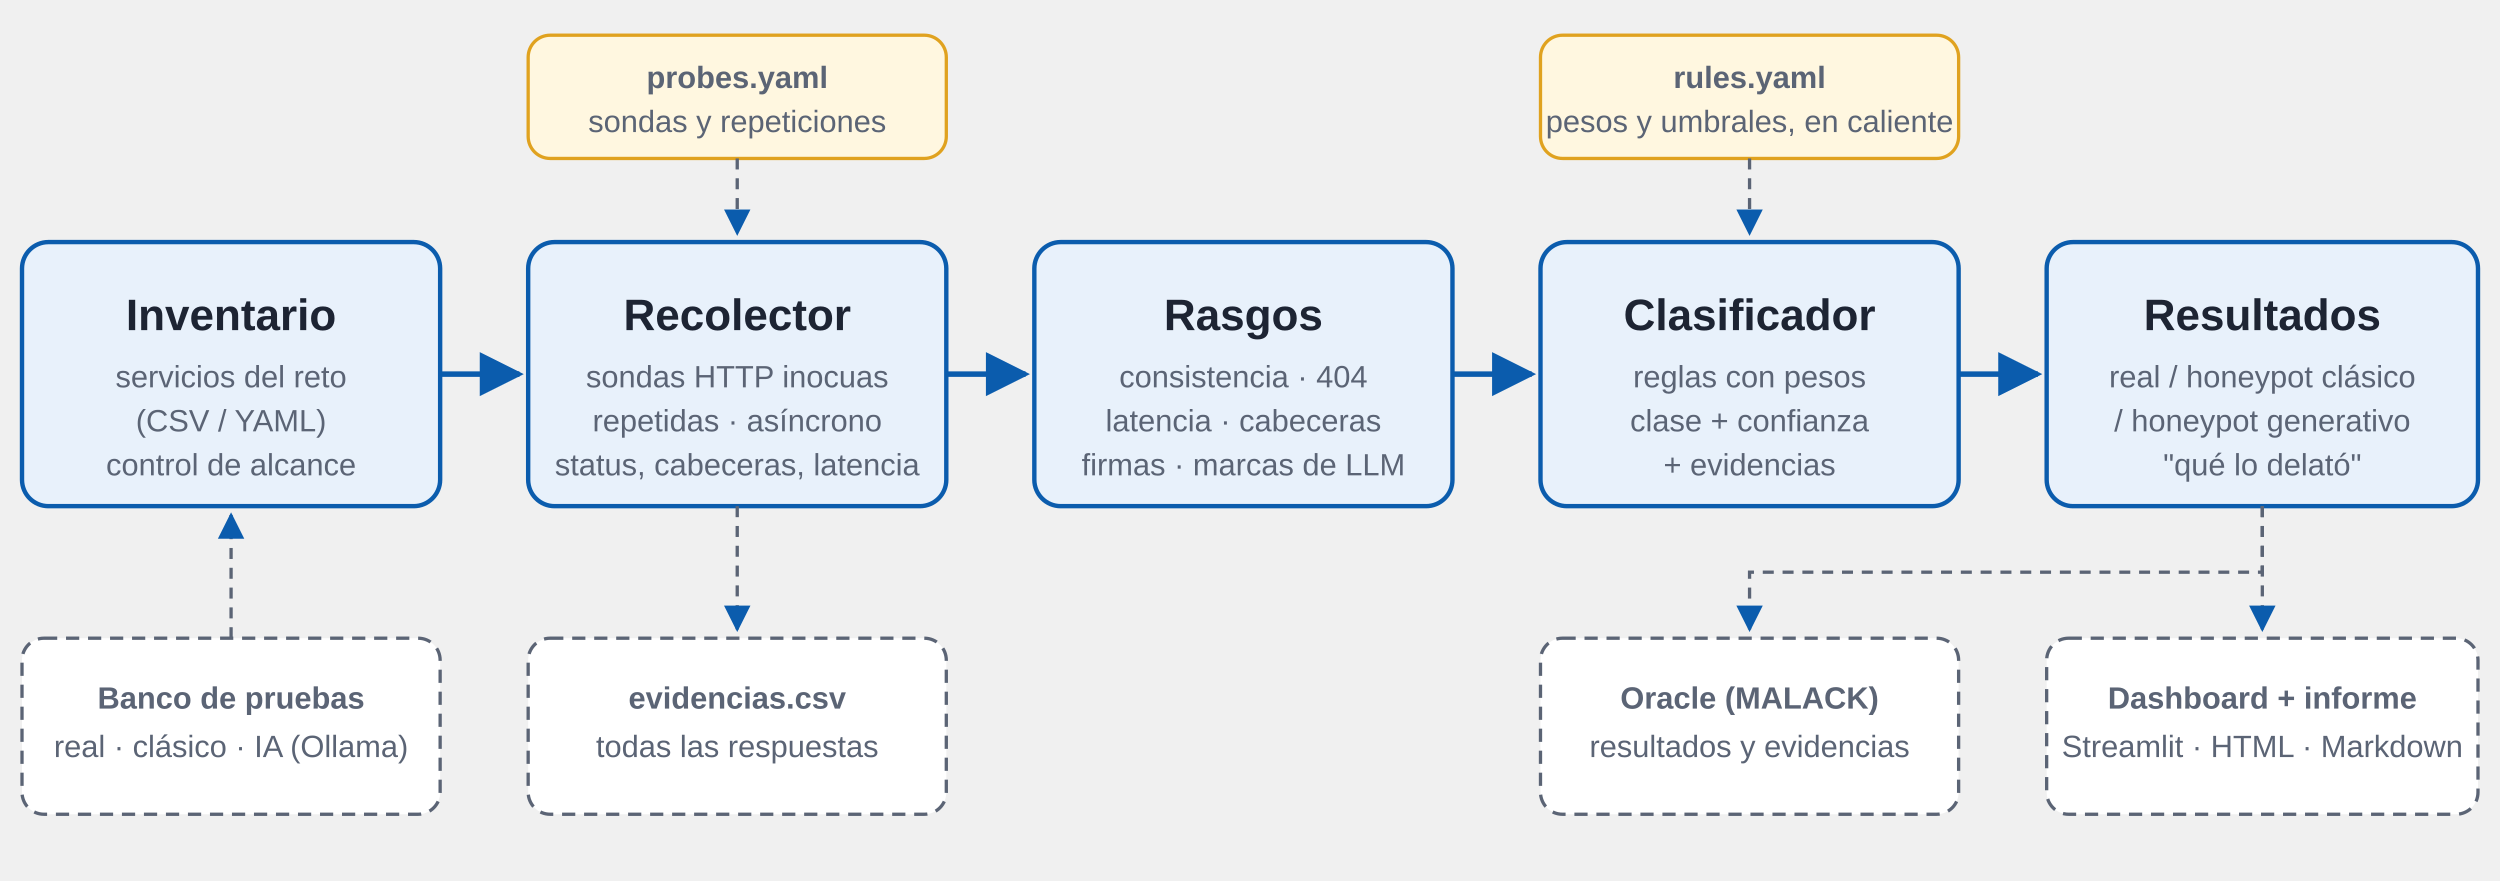
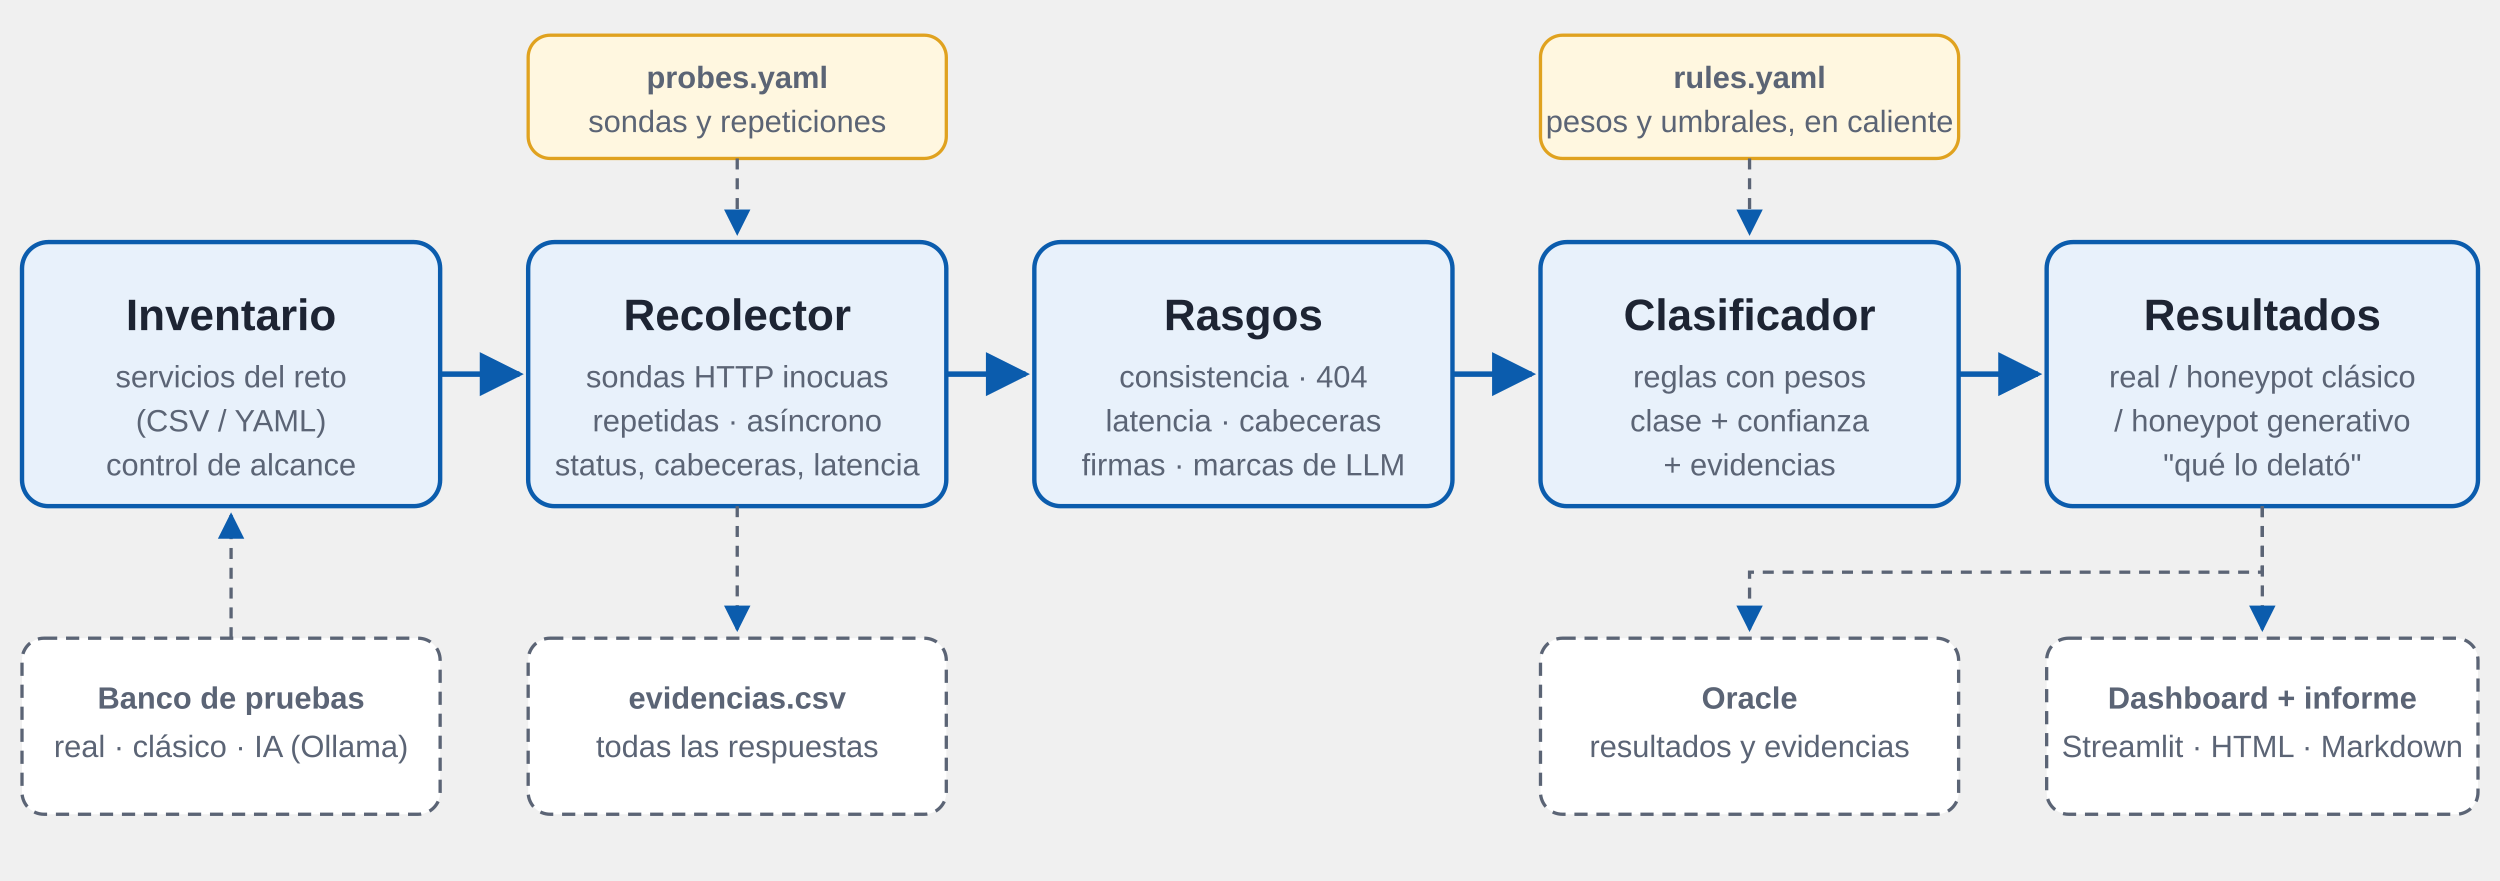
<svg xmlns="http://www.w3.org/2000/svg" viewBox="0 0 1136 400" font-family="Segoe UI, Arial, sans-serif">
  <defs>
    <marker id="a" viewBox="0 0 10 10" refX="9" refY="5" markerWidth="8" markerHeight="8" orient="auto">
      <path d="M0,0 L10,5 L0,10 z" fill="#0b5cad" />
    </marker>
    <style>
      .box{fill:#e8f1fb;stroke:#0b5cad;stroke-width:2}
      .out{fill:#fff;stroke:#5b6475;stroke-width:1.5;stroke-dasharray:6 4}
      .cfg{fill:#fff7e0;stroke:#e0a21f;stroke-width:1.5}
      .t{font-size:20px;font-weight:700;fill:#1d2433}
      .s{font-size:14px;fill:#5b6475}
      .l{stroke:#0b5cad;stroke-width:2.5;fill:none;marker-end:url(#a)}
      .d{stroke:#5b6475;stroke-width:1.5;fill:none;stroke-dasharray:5 4;marker-end:url(#a)}
    </style>
  </defs>
  <rect class="box" x="10" y="110" width="190" height="120" rx="12" />
  <text class="t" x="105" y="150" text-anchor="middle">Inventario</text>
  <text class="s" x="105" y="176" text-anchor="middle">servicios del reto</text>
  <text class="s" x="105" y="196" text-anchor="middle">(CSV / YAML)</text>
  <text class="s" x="105" y="216" text-anchor="middle">control de alcance</text>
  <rect class="box" x="240" y="110" width="190" height="120" rx="12" />
  <text class="t" x="335" y="150" text-anchor="middle">Recolector</text>
  <text class="s" x="335" y="176" text-anchor="middle">sondas HTTP inocuas</text>
  <text class="s" x="335" y="196" text-anchor="middle">repetidas · asíncrono</text>
  <text class="s" x="335" y="216" text-anchor="middle">status, cabeceras, latencia</text>
  <rect class="box" x="470" y="110" width="190" height="120" rx="12" />
  <text class="t" x="565" y="150" text-anchor="middle">Rasgos</text>
  <text class="s" x="565" y="176" text-anchor="middle">consistencia · 404</text>
  <text class="s" x="565" y="196" text-anchor="middle">latencia · cabeceras</text>
  <text class="s" x="565" y="216" text-anchor="middle">firmas · marcas de LLM</text>
  <rect class="box" x="700" y="110" width="190" height="120" rx="12" />
  <text class="t" x="795" y="150" text-anchor="middle">Clasificador</text>
  <text class="s" x="795" y="176" text-anchor="middle">reglas con pesos</text>
  <text class="s" x="795" y="196" text-anchor="middle">clase + confianza</text>
  <text class="s" x="795" y="216" text-anchor="middle">+ evidencias</text>
  <rect class="box" x="930" y="110" width="196" height="120" rx="12" />
  <text class="t" x="1028" y="150" text-anchor="middle">Resultados</text>
  <text class="s" x="1028" y="176" text-anchor="middle">real / honeypot clásico</text>
  <text class="s" x="1028" y="196" text-anchor="middle">/ honeypot generativo</text>
  <text class="s" x="1028" y="216" text-anchor="middle">"qué lo delató"</text>
  <path class="l" d="M200,170 H236" />
  <path class="l" d="M430,170 H466" />
  <path class="l" d="M660,170 H696" />
  <path class="l" d="M890,170 H926" />
  <rect class="cfg" x="240" y="16" width="190" height="56" rx="10" />
  <text class="s" x="335" y="40" text-anchor="middle" font-weight="700">probes.yaml</text>
  <text class="s" x="335" y="60" text-anchor="middle">sondas y repeticiones</text>
  <path class="d" d="M335,72 V106" />
  <rect class="cfg" x="700" y="16" width="190" height="56" rx="10" />
  <text class="s" x="795" y="40" text-anchor="middle" font-weight="700">rules.yaml</text>
  <text class="s" x="795" y="60" text-anchor="middle">pesos y umbrales, en caliente</text>
  <path class="d" d="M795,72 V106" />
  <rect class="out" x="240" y="290" width="190" height="80" rx="10" />
  <text class="s" x="335" y="322" text-anchor="middle" font-weight="700">evidencias.csv</text>
  <text class="s" x="335" y="344" text-anchor="middle">todas las respuestas</text>
  <path class="d" d="M335,230 V286" />
  <rect class="out" x="700" y="290" width="190" height="80" rx="10" />
-   <text class="s" x="795" y="322" text-anchor="middle" font-weight="700">Oracle (MALACK)</text>
+   <text class="s" x="795" y="322" text-anchor="middle" font-weight="700">Oracle</text>
  <text class="s" x="795" y="344" text-anchor="middle">resultados y evidencias</text>
  <path class="d" d="M1028,230 V260 H795 V286" />
  <rect class="out" x="930" y="290" width="196" height="80" rx="10" />
  <text class="s" x="1028" y="322" text-anchor="middle" font-weight="700">Dashboard + informe</text>
  <text class="s" x="1028" y="344" text-anchor="middle">Streamlit · HTML · Markdown</text>
  <path class="d" d="M1028,230 V286" />
  <rect class="out" x="10" y="290" width="190" height="80" rx="10" />
  <text class="s" x="105" y="322" text-anchor="middle" font-weight="700">Banco de pruebas</text>
  <text class="s" x="105" y="344" text-anchor="middle">real · clásico · IA (Ollama)</text>
  <path class="d" d="M105,290 V234" />
</svg>
